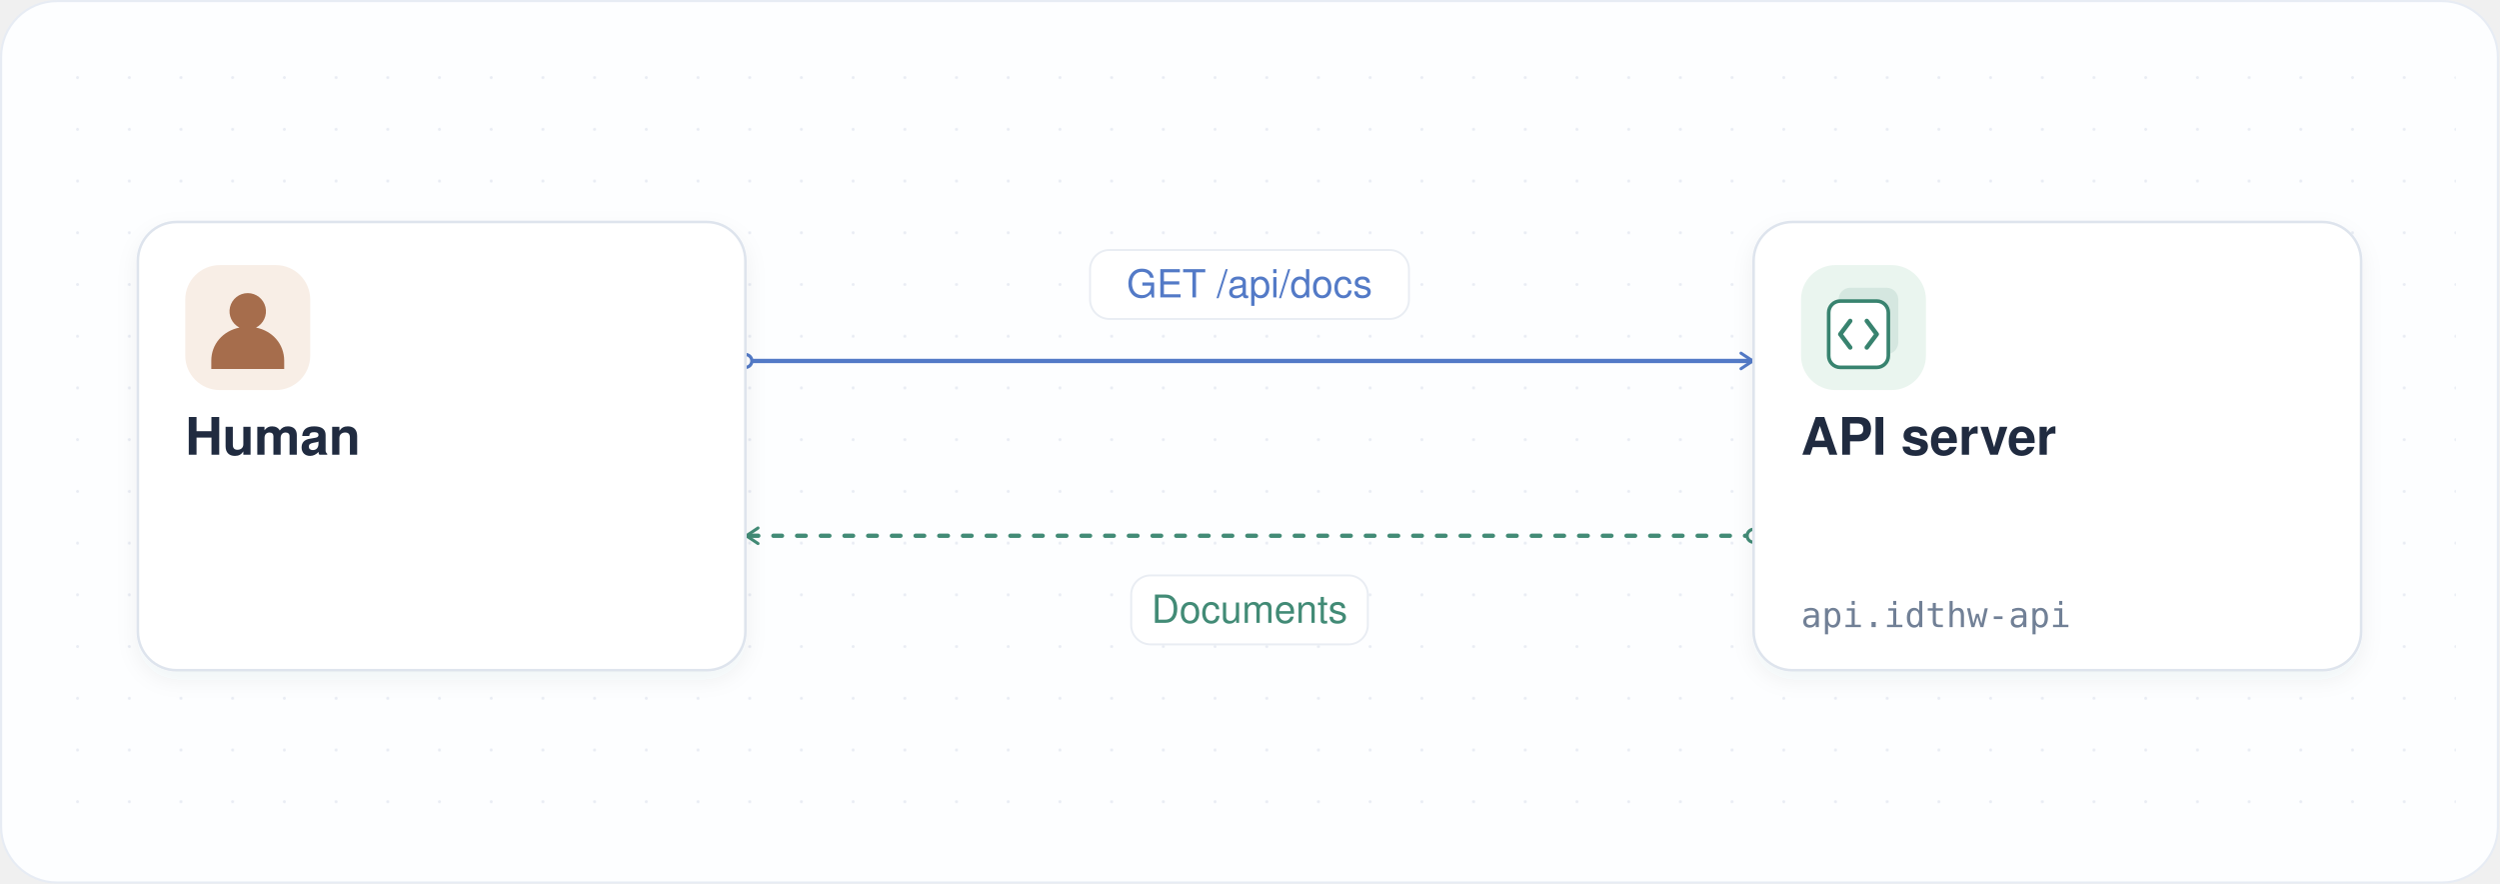
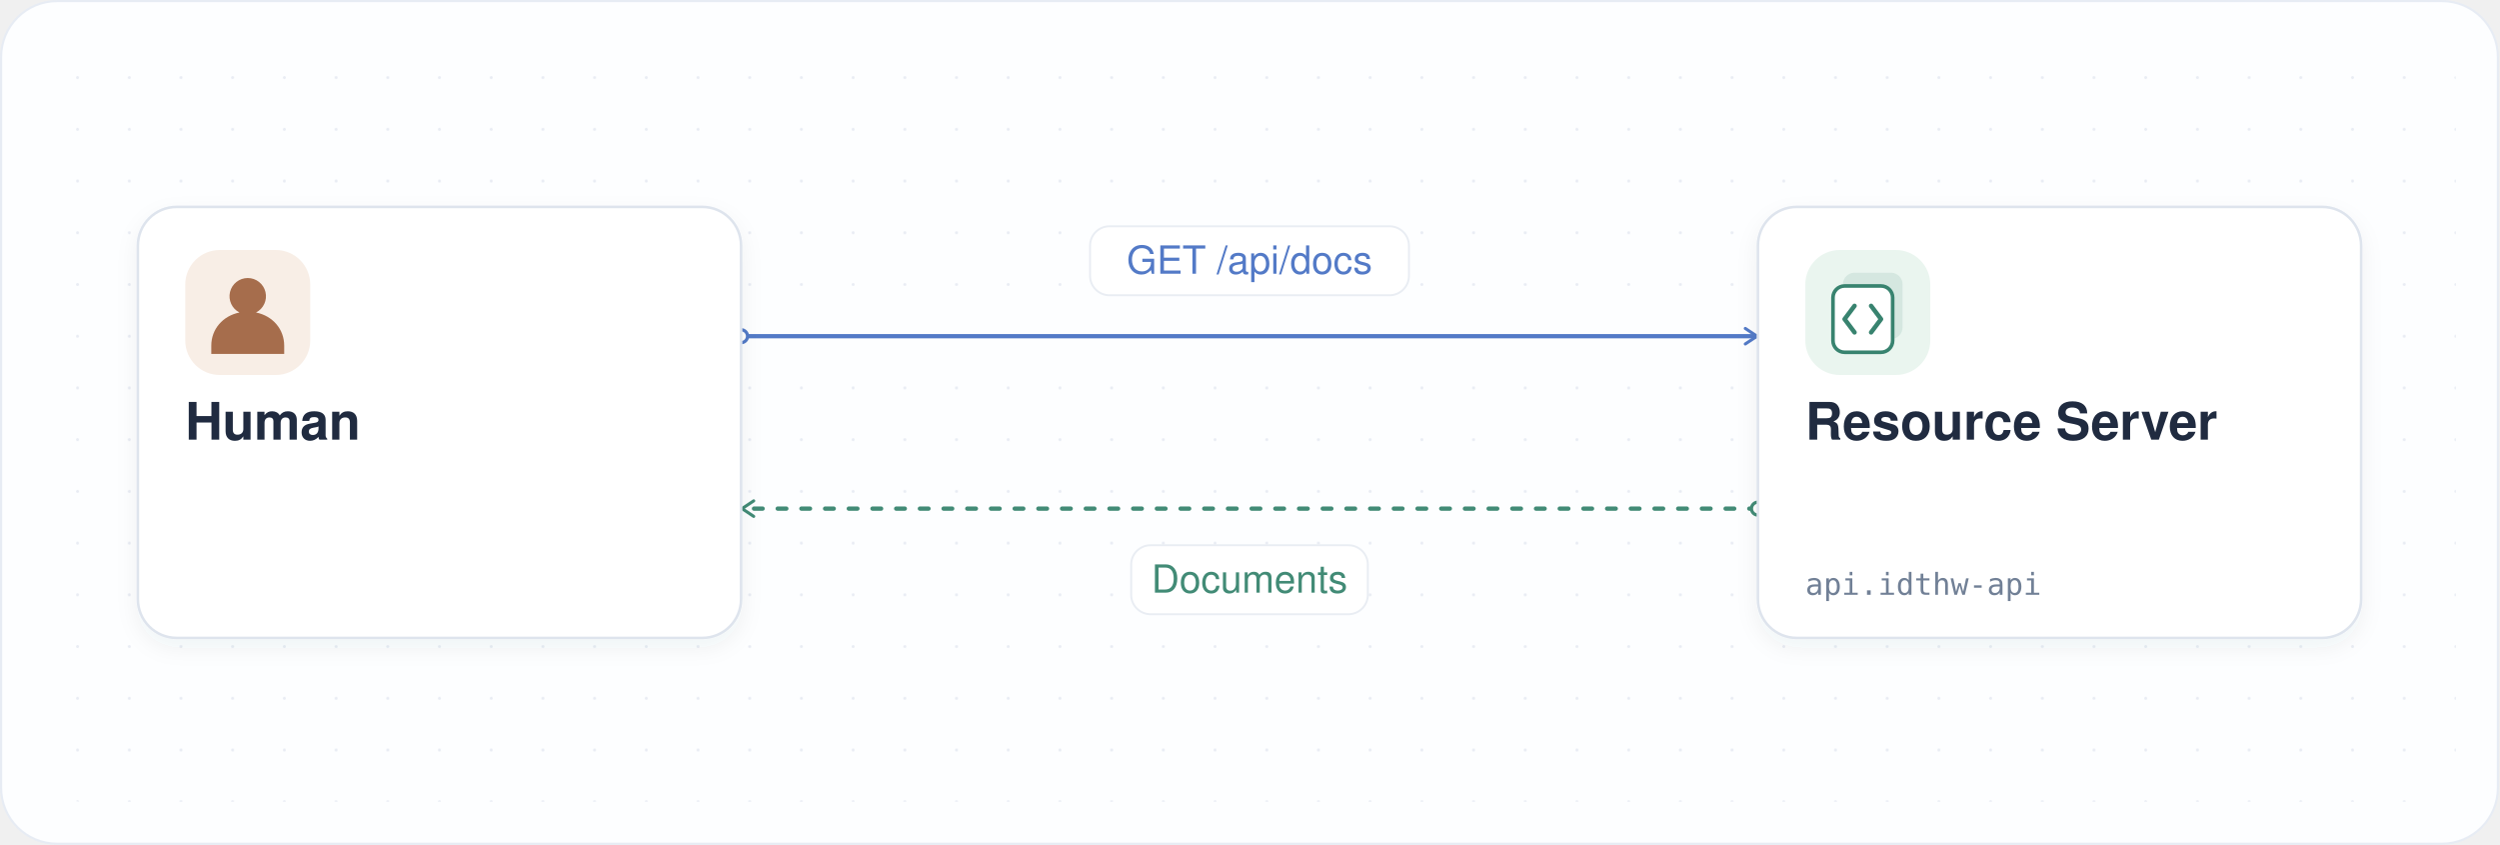
- <svg xmlns="http://www.w3.org/2000/svg" width="1160" height="410" viewBox="0 0 1160 410" role="img" aria-labelledby="title desc">
+ <svg xmlns="http://www.w3.org/2000/svg" width="1160" height="392" viewBox="0 0 1160 392" role="img" aria-labelledby="title desc">
  <defs>
    <marker id="arrow-blue" viewBox="0 0 10 10" refX="8.5" refY="5" markerWidth="9" markerHeight="9" markerUnits="userSpaceOnUse" orient="auto">
      <path d="m2 1 6 4-6 4" fill="none" stroke="#537AC7" stroke-width="1.6" stroke-linecap="round" stroke-linejoin="round" />
    </marker>
    <marker id="arrow-green" viewBox="0 0 10 10" refX="8.5" refY="5" markerWidth="9" markerHeight="9" markerUnits="userSpaceOnUse" orient="auto">
      <path d="m2 1 6 4-6 4" fill="none" stroke="#428B76" stroke-width="1.6" stroke-linecap="round" stroke-linejoin="round" />
    </marker>
    <marker id="arrow-red" viewBox="0 0 10 10" refX="8.5" refY="5" markerWidth="9" markerHeight="9" markerUnits="userSpaceOnUse" orient="auto">
      <path d="m2 1 6 4-6 4" fill="none" stroke="#C46864" stroke-width="1.6" stroke-linecap="round" stroke-linejoin="round" />
    </marker>
    <marker id="arrow-gray" viewBox="0 0 10 10" refX="8.5" refY="5" markerWidth="9" markerHeight="9" markerUnits="userSpaceOnUse" orient="auto">
      <path d="m2 1 6 4-6 4" fill="none" stroke="#8B96AA" stroke-width="1.6" stroke-linecap="round" stroke-linejoin="round" />
    </marker>
    <marker id="arrow-purple" viewBox="0 0 10 10" refX="8.5" refY="5" markerWidth="9" markerHeight="9" markerUnits="userSpaceOnUse" orient="auto">
      <path d="m2 1 6 4-6 4" fill="none" stroke="#8770B1" stroke-width="1.6" stroke-linecap="round" stroke-linejoin="round" />
    </marker>
    <g id="access-token-key" transform="rotate(42 22 22)">
      <path d="M19 15h6v12h5v5h-5v8h-6Z" fill="currentColor" />
      <circle cx="22" cy="10" r="9" fill="currentColor" />
      <circle cx="22" cy="9" r="3.2" fill="white" />
      <path d="M16 8a6 6 0 0 1 9-3M20.5 20v15" fill="none" stroke="white" stroke-opacity=".48" stroke-width="1.4" stroke-linecap="round" />
    </g>
    <filter id="card-shadow" x="-12%" y="-18%" width="124%" height="148%">
      <feDropShadow dx="0" dy="4" stdDeviation="5" flood-color="#253B68" flood-opacity=".055" />
    </filter>
    <pattern id="grid" width="24" height="24" patternUnits="userSpaceOnUse">
      <circle cx="12" cy="12" r=".7" fill="#C9D2E2" opacity=".38" />
    </pattern>
  </defs>
-   <rect x=".5" y=".5" width="1159" height="409" rx="26" fill="#FDFEFF" stroke="#E7ECF4" />
-   <rect x="20" y="20" width="1120" height="370" rx="18" fill="url(#grid)" />
+   <rect x=".5" y=".5" width="1159" height="391" rx="26" fill="#FDFEFF" stroke="#E7ECF4" />
+   <rect x="20" y="20" width="1120" height="352" rx="18" fill="url(#grid)" />
  <g font-family="Avenir Next, Avenir, Segoe UI, Helvetica, Arial, sans-serif">
-     <path d="M346 167.48 L814 167.48" fill="none" stroke="#537AC7" stroke-width="2" stroke-linecap="round" stroke-linejoin="round" marker-end="url(#arrow-blue)" />
-     <circle cx="346" cy="167.48" r="3" fill="white" stroke="#537AC7" stroke-width="1.5" />
-     <path d="M814 248.6 L346 248.6" fill="none" stroke="#428B76" stroke-width="2" stroke-linecap="round" stroke-linejoin="round" stroke-dasharray="4 7" marker-end="url(#arrow-green)" />
-     <circle cx="814" cy="248.6" r="3" fill="white" stroke="#428B76" stroke-width="1.5" />
+     <path d="M344 156 L816 156" fill="none" stroke="#537AC7" stroke-width="2" stroke-linecap="round" stroke-linejoin="round" marker-end="url(#arrow-blue)" />
+     <circle cx="344" cy="156" r="3" fill="white" stroke="#537AC7" stroke-width="1.5" />
+     <path d="M816 236 L344 236" fill="none" stroke="#428B76" stroke-width="2" stroke-linecap="round" stroke-linejoin="round" stroke-dasharray="4 7" marker-end="url(#arrow-green)" />
+     <circle cx="816" cy="236" r="3" fill="white" stroke="#428B76" stroke-width="1.5" />
    <g data-component="human">
-       <rect x="64" y="103" width="282" height="208" rx="18" fill="white" stroke="#DEE4ED" stroke-width="1.2" filter="url(#card-shadow)" />
-       <rect x="86" y="123" width="58" height="58" rx="16" fill="#F8EEE6" />
-       <g transform="translate(95 132) scale(0.7692308)" color="#A66D4C">
+       <rect x="64" y="96" width="280" height="200" rx="18" fill="white" stroke="#DEE4ED" stroke-width="1.2" filter="url(#card-shadow)" />
+       <rect x="86" y="116" width="58" height="58" rx="16" fill="#F8EEE6" />
+       <g transform="translate(95 125) scale(0.7692308)" color="#A66D4C">
        <path d="M21 26a11 11 0 1 1 10 0c10 2 17 10 17 20v5H4v-5c0-10 7-18 17-20Z" fill="currentColor" />
      </g>
-       <text x="86" y="211" fill="#202B40" font-size="24" font-weight="600" text-anchor="start">Human</text>
+       <text x="86" y="204" fill="#202B40" font-size="24" font-weight="600" text-anchor="start">Human</text>
    </g>
    <g data-component="api">
-       <rect x="814" y="103" width="282" height="208" rx="18" fill="white" stroke="#DEE4ED" stroke-width="1.2" filter="url(#card-shadow)" />
-       <rect x="836" y="123" width="58" height="58" rx="16" fill="#EAF5EF" />
-       <g transform="translate(845 132) scale(0.7692308)" color="#38836F">
+       <rect x="816" y="96" width="280" height="200" rx="18" fill="white" stroke="#DEE4ED" stroke-width="1.2" filter="url(#card-shadow)" />
+       <rect x="838" y="116" width="58" height="58" rx="16" fill="#EAF5EF" />
+       <g transform="translate(847 125) scale(0.7692308)" color="#38836F">
        <rect x="11" y="2" width="36" height="40" rx="7" fill="currentColor" opacity=".12" />
        <rect x="5" y="10" width="36" height="40" rx="7" fill="white" stroke="currentColor" stroke-width="2.2" />
        <path d="m18 22-6 8 6 8m10-16 6 8-6 8" fill="none" stroke="currentColor" stroke-width="2.7" stroke-linecap="round" stroke-linejoin="round" />
      </g>
-       <text x="836" y="211" fill="#202B40" font-size="24" font-weight="600" text-anchor="start">API server</text>
-       <text x="836" y="291" fill="#718096" font-size="16" font-weight="500" text-anchor="start" font-family="Menlo, Consolas, monospace">api.idthw-api</text>
+       <text x="838" y="204" fill="#202B40" font-size="24" font-weight="600" text-anchor="start">Resource Server</text>
+       <text x="838" y="276" fill="#718096" font-size="14" font-weight="500" text-anchor="start" font-family="Menlo, Consolas, monospace">api.idthw-api</text>
    </g>
    <g>
-       <rect x="505.99" y="116" width="148.02" height="32" rx="9" fill="#FFFFFF" stroke="#E9EDF3" stroke-width=".9" />
-       <text x="580" y="138" fill="#537AC7" font-size="18" font-weight="500" text-anchor="middle">GET /api/docs</text>
+       <rect x="505.99" y="105" width="148.02" height="32" rx="9" fill="#FFFFFF" stroke="#E9EDF3" stroke-width=".9" />
+       <text x="580" y="127" fill="#537AC7" font-size="18" font-weight="500" text-anchor="middle">GET /api/docs</text>
    </g>
    <g>
-       <rect x="525.07" y="267" width="109.86" height="32" rx="9" fill="#FFFFFF" stroke="#E9EDF3" stroke-width=".9" />
-       <text x="580" y="289" fill="#428B76" font-size="18" font-weight="500" text-anchor="middle">Documents</text>
+       <rect x="525.07" y="253" width="109.86" height="32" rx="9" fill="#FFFFFF" stroke="#E9EDF3" stroke-width=".9" />
+       <text x="580" y="275" fill="#428B76" font-size="18" font-weight="500" text-anchor="middle">Documents</text>
    </g>
  </g>
</svg>
